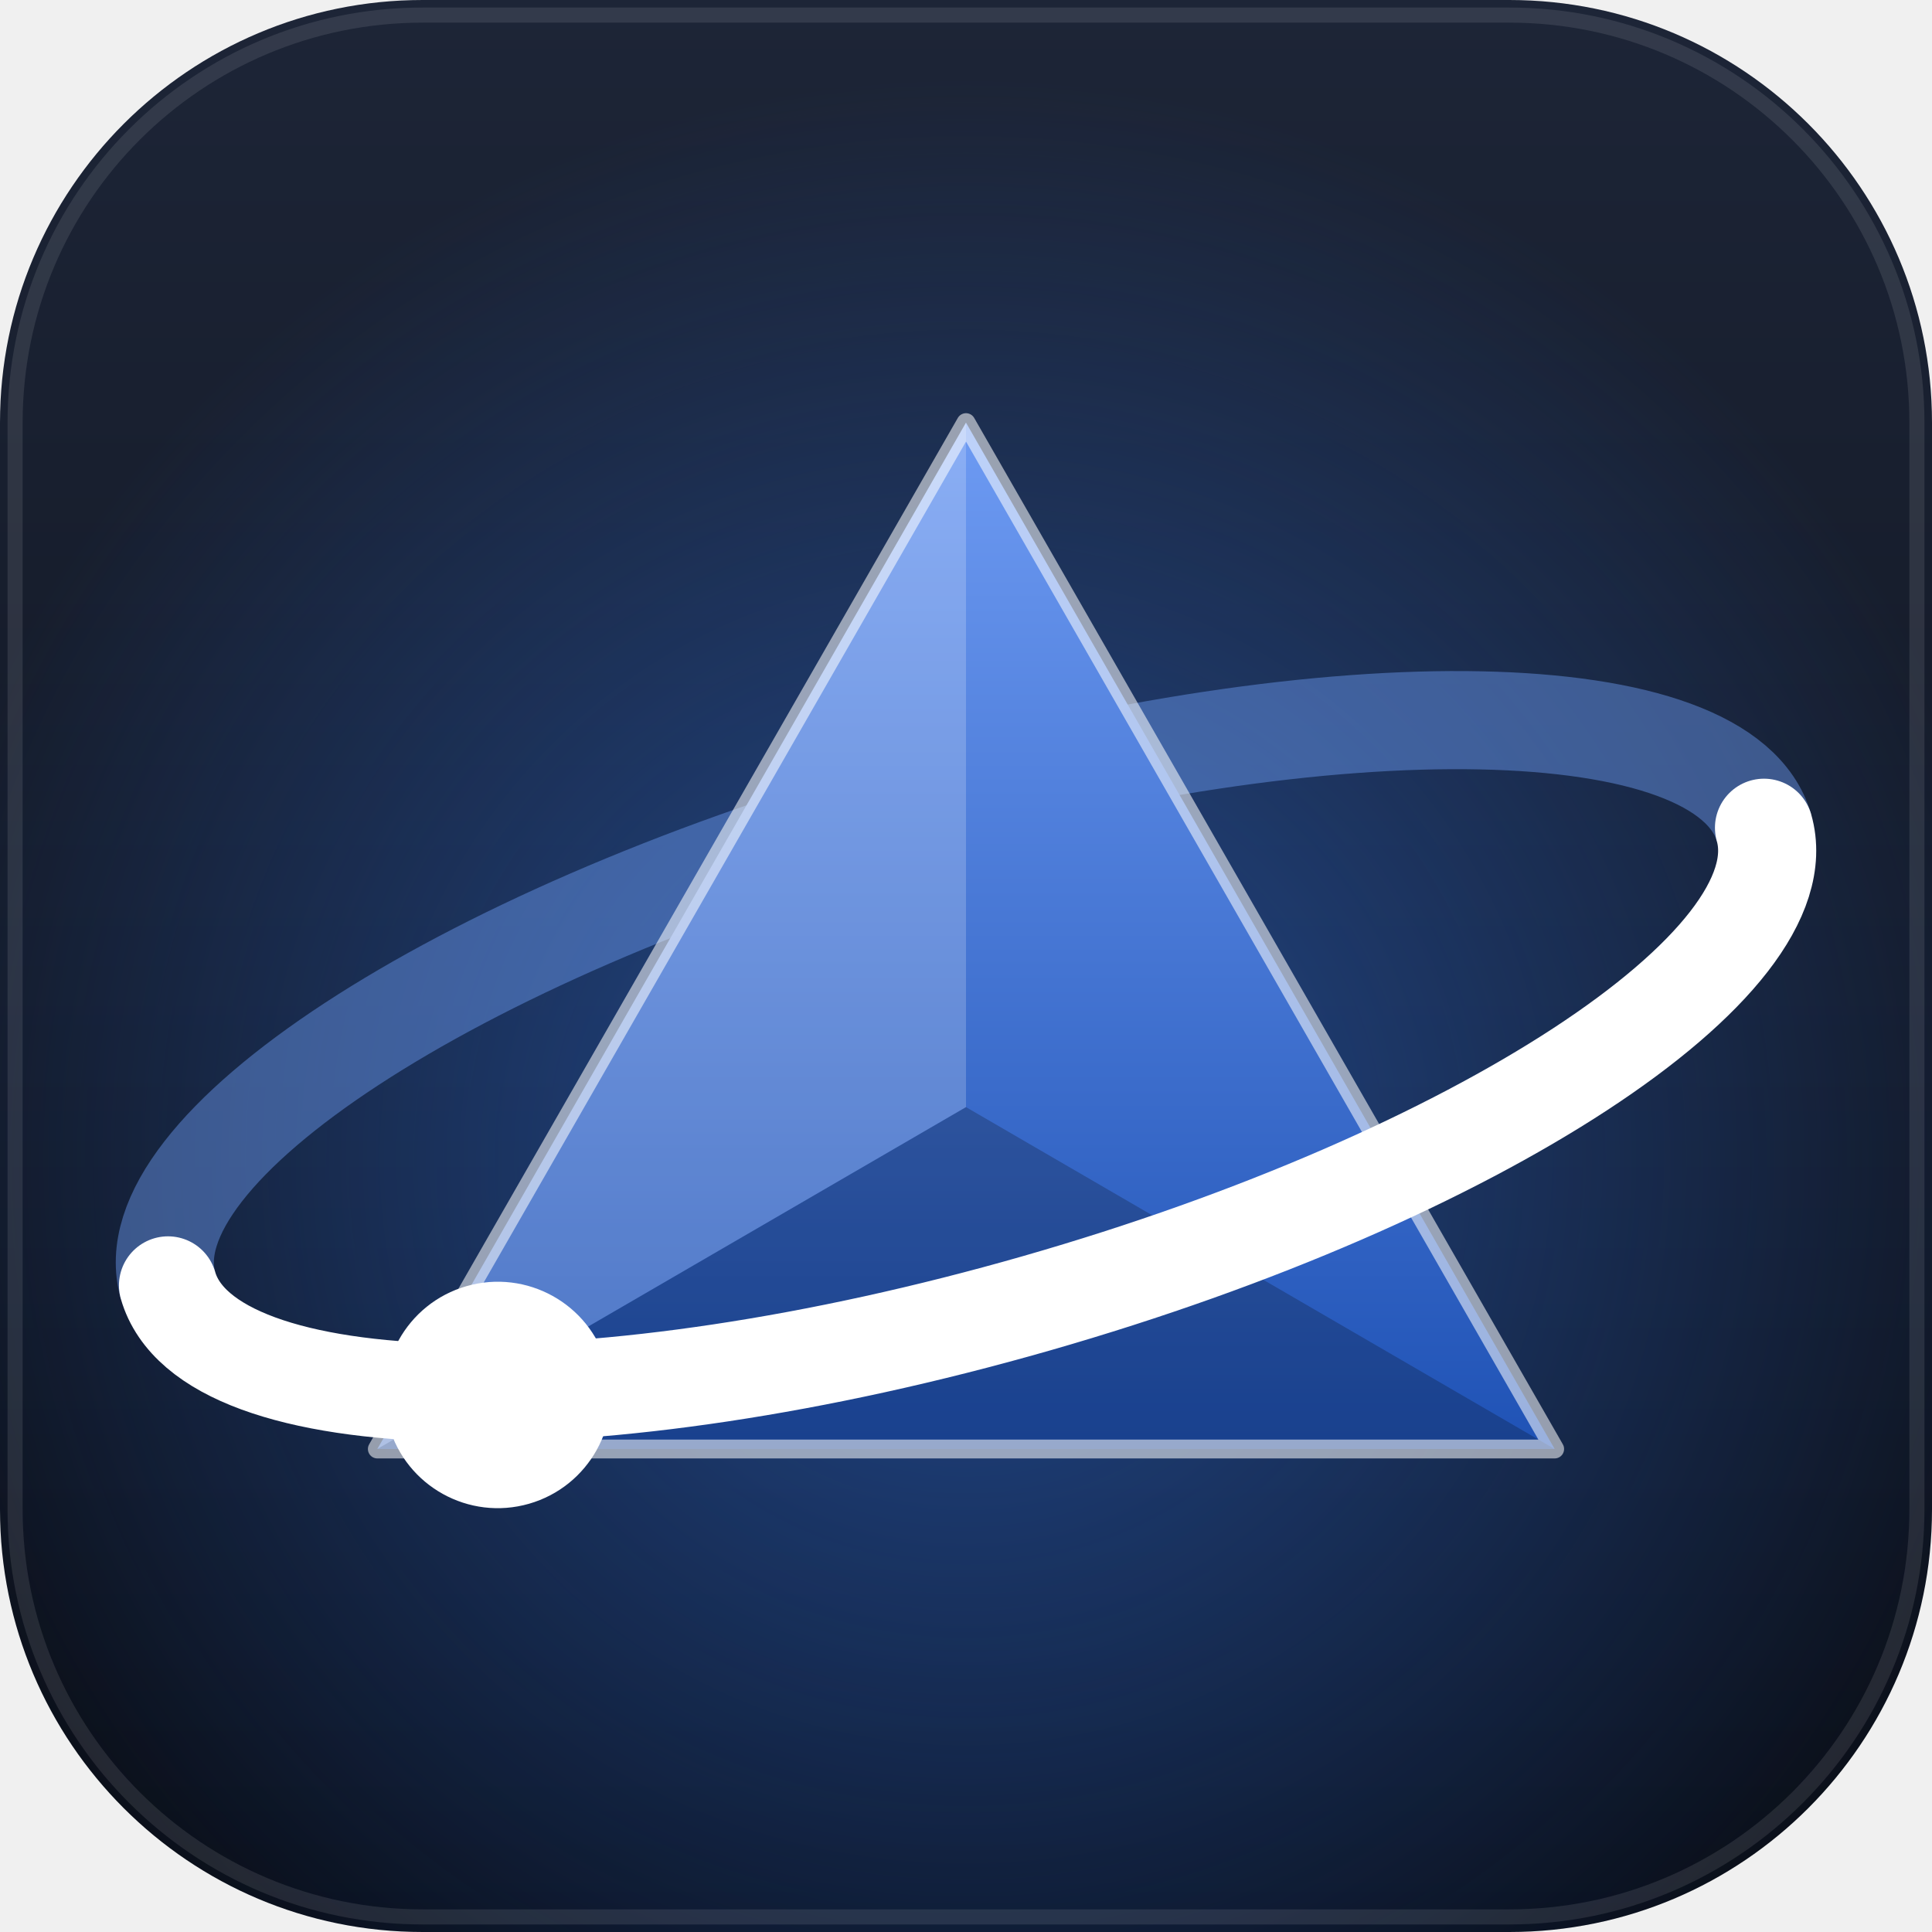
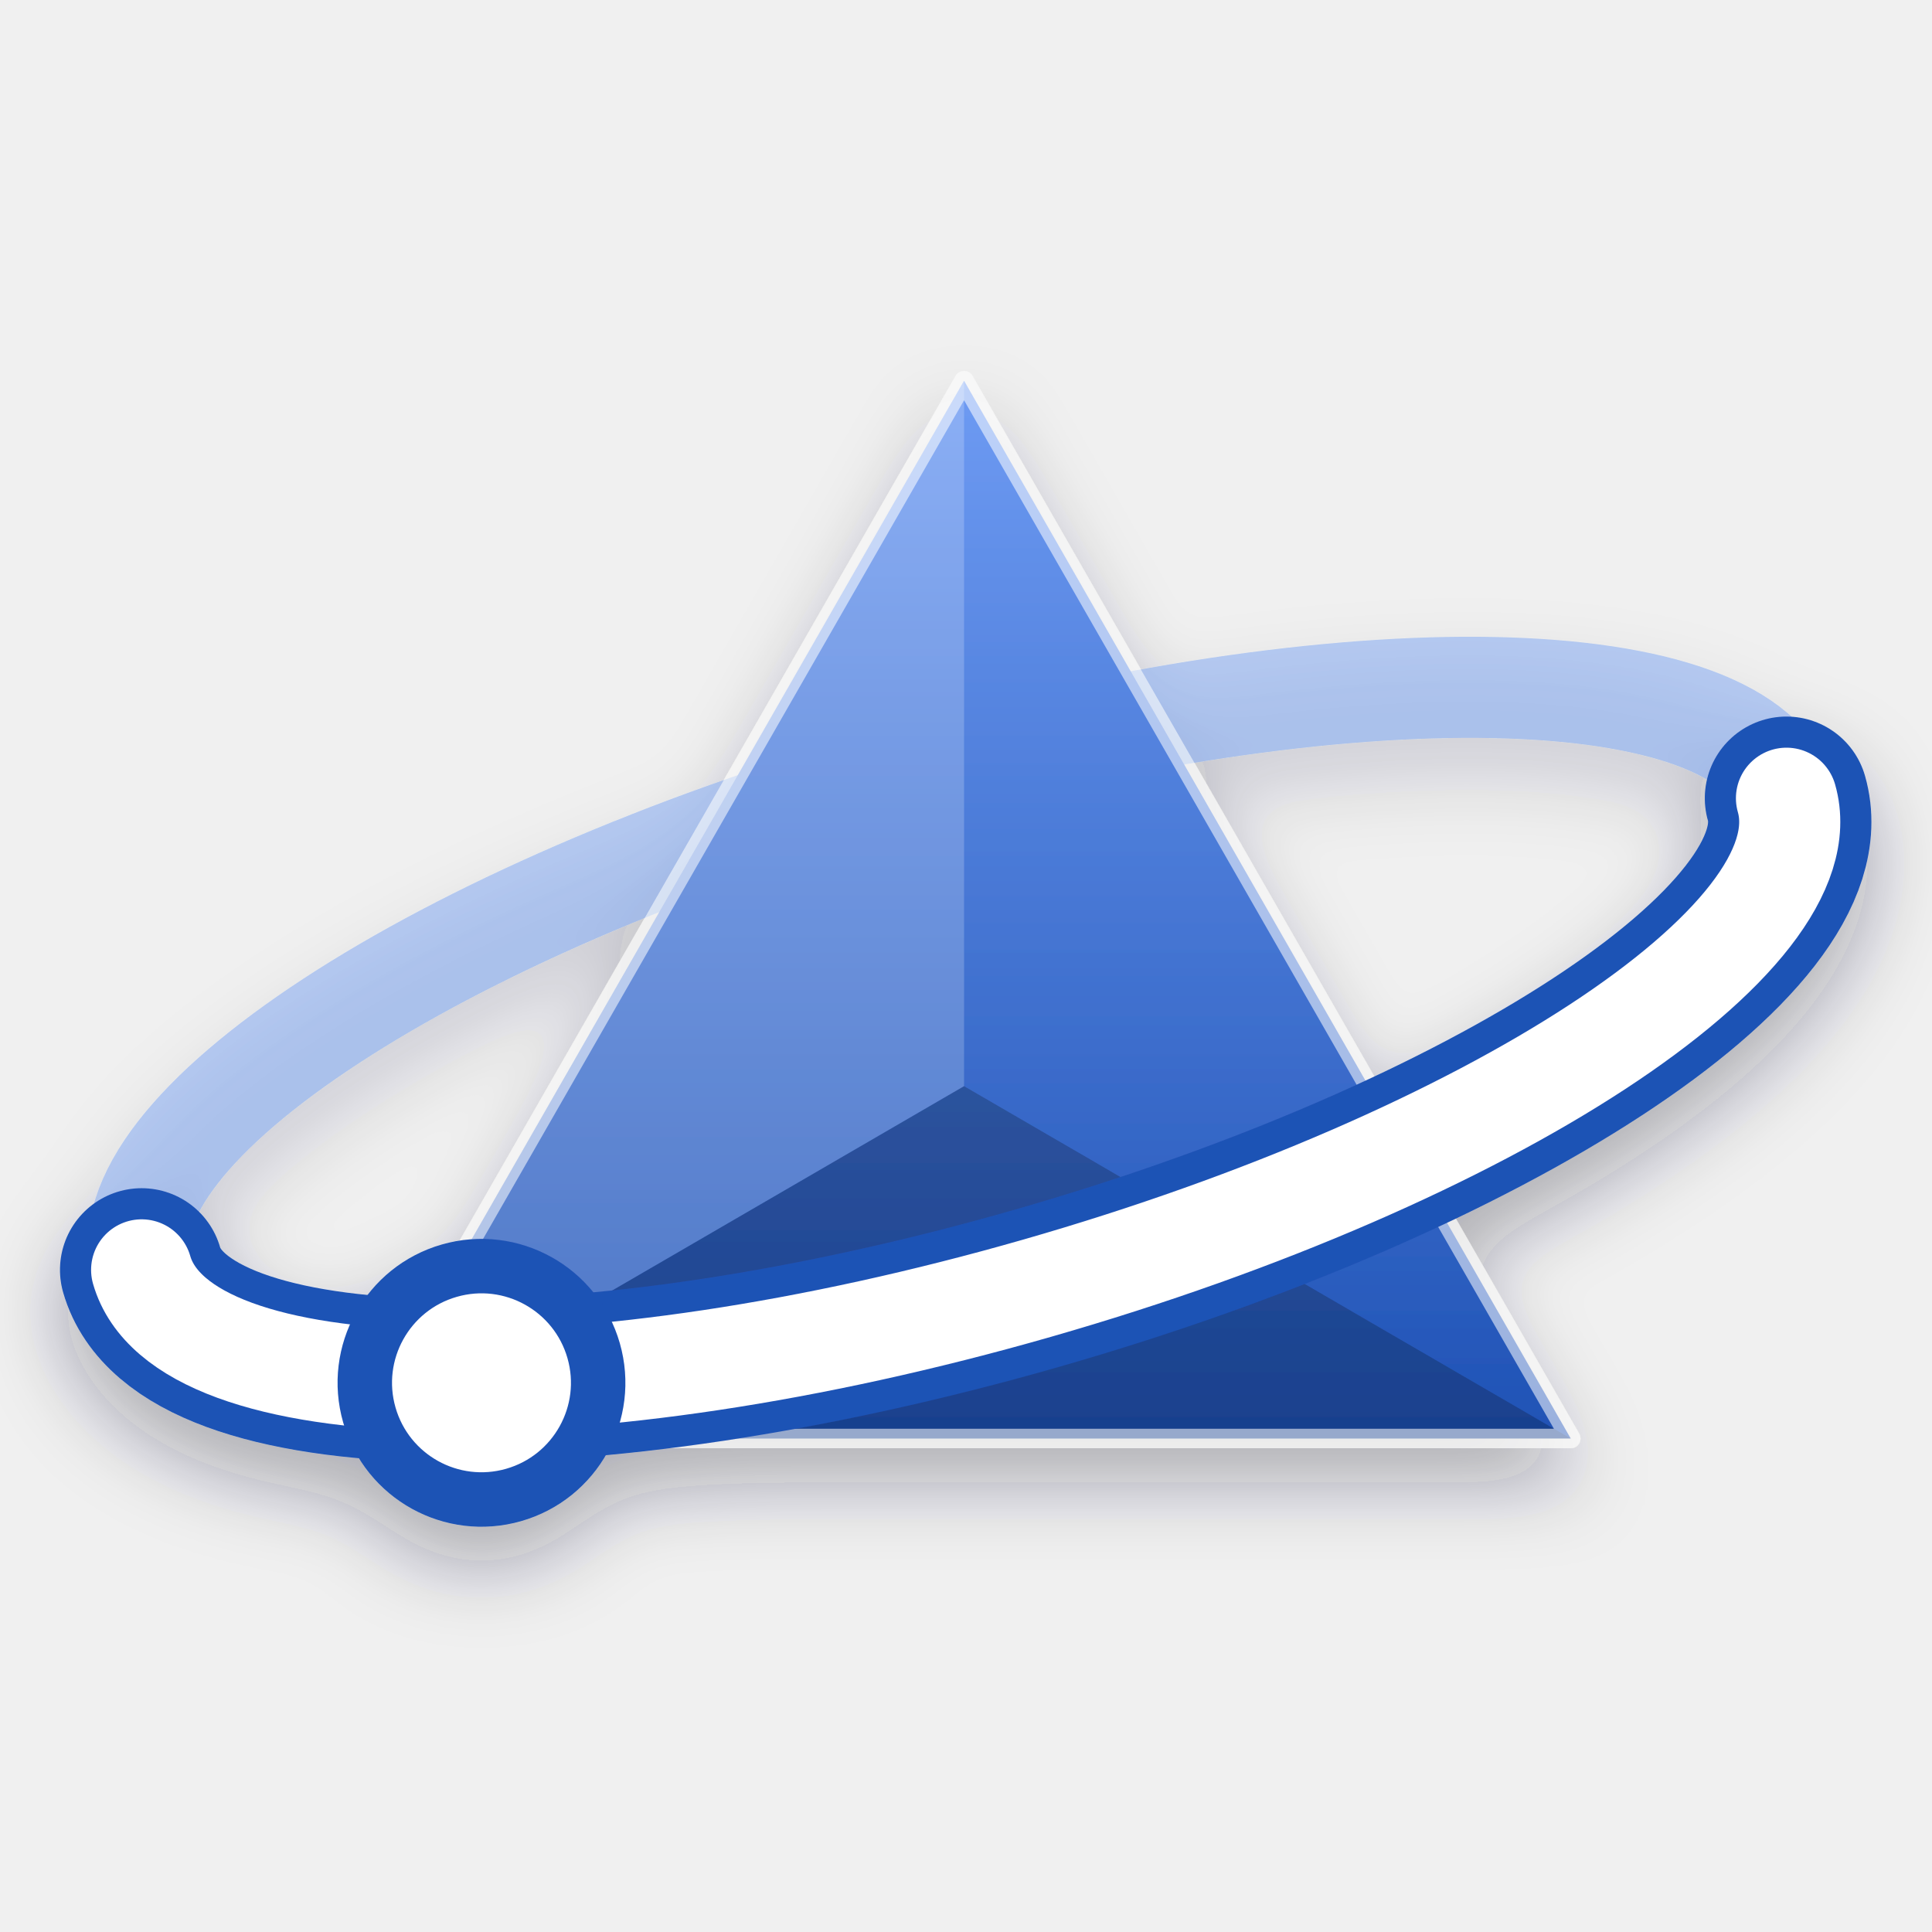
<svg xmlns="http://www.w3.org/2000/svg" viewBox="0 0 256 256" width="512" height="512">
  <defs>
    <linearGradient id="x21t" gradientUnits="userSpaceOnUse" x1="0" y1="0" x2="0" y2="256">
      <stop offset="0" stop-color="#1D2537" />
      <stop offset="1" stop-color="#090D16" />
    </linearGradient>
    <radialGradient id="x21r" gradientUnits="userSpaceOnUse" cx="128" cy="153.6" r="143.4">
      <stop offset="0" stop-color="#2F6FDE" stop-opacity=".58" />
      <stop offset="1" stop-color="#2F6FDE" stop-opacity="0" />
    </radialGradient>
    <filter id="x21b10" x="-50%" y="-50%" width="200%" height="200%">
      <feGaussianBlur stdDeviation="10" />
    </filter>
    <filter id="x21b5" x="-50%" y="-50%" width="200%" height="200%">
      <feGaussianBlur stdDeviation="5" />
    </filter>
    <clipPath id="x21tile">
      <rect width="256" height="256" rx="56" />
    </clipPath>
    <linearGradient id="x21g" x1="0" y1="0" x2="0" y2="1">
      <stop offset="0" stop-color="#6E9BF3" />
      <stop offset="1" stop-color="#1F52B5" />
    </linearGradient>
+     <filter id="semfundo-sombra" x="-20%" y="-20%" width="140%" height="140%">
+       <feDropShadow dx="0" dy="5" stdDeviation="5" flood-color="#1D2537" flood-opacity=".32" />
+     </filter>
  </defs>
-   <g clip-path="url(#x21tile)">
-     <rect width="256" height="256" fill="url(#x21t)" />
-     <rect width="256" height="256" fill="url(#x21r)" />
-     <g transform="rotate(-16 128 140)">
-       <path d="M18 140A110 34 0 0 1 238 140" fill="none" stroke="#6E9BF3" stroke-width="13" stroke-opacity=".45" />
-     </g>
-     <path d="M128.0 56.0L206.0 192.0L50.0 192.0Z" fill="url(#x21g)" />
-     <path d="M128.0 56.0L50.0 192.0L128.0 146.7Z" fill="#fff" opacity=".2" />
-     <path d="M50.0 192.0L206.0 192.0L128.0 146.7Z" fill="#000" opacity=".22" />
-     <path d="M128.0 56.0L206.0 192.0L50.0 192.0Z" fill="none" stroke="#fff" stroke-opacity=".55" stroke-width="2.5" stroke-linejoin="round" />
-     <g transform="rotate(-16 128 140)">
-       <path d="M238 140A110 34 0 0 1 18 140" fill="none" stroke="#fff" stroke-width="13" stroke-linecap="round" />
-       <circle cx="56" cy="166" r="15" fill="#fff" />
+   <g transform="translate(128 128) scale(1.0306) translate(-128.25 -131.25)">
+     <g filter="url(#semfundo-sombra)">
+       <g>
+         <g transform="rotate(-16 128 140)">
+           <path d="M18 140A110 34 0 0 1 238 140" fill="none" stroke="#6E9BF3" stroke-width="13" stroke-opacity=".45" />
+         </g>
+         <path d="M128.0 56.0L206.0 192.0L50.0 192.0Z" fill="url(#x21g)" />
+         <path d="M128.0 56.0L50.0 192.0L128.0 146.7Z" fill="#fff" opacity=".2" />
+         <path d="M50.0 192.0L206.0 192.0L128.0 146.7Z" fill="#000" opacity=".22" />
+         <path d="M128.0 56.0L206.0 192.0L50.0 192.0Z" fill="none" stroke="#fff" stroke-opacity=".55" stroke-width="2.5" stroke-linejoin="round" />
+         <g transform="rotate(-16 128 140)">
+           <path d="M238 140A110 34 0 0 1 18 140" fill="none" stroke="#1F52B5" stroke-width="21" stroke-linecap="round" />
+           <path d="M238 140A110 34 0 0 1 18 140" fill="none" stroke="#fff" stroke-width="13" stroke-linecap="round" />
+           <circle cx="56" cy="166" r="15" fill="#fff" stroke="#1F52B5" stroke-width="7" />
+         </g>
+       </g>
    </g>
  </g>
-   <rect x="2" y="2" width="252" height="252" rx="54" fill="none" stroke="#ffffff" stroke-opacity=".1" stroke-width="2" />
</svg>
